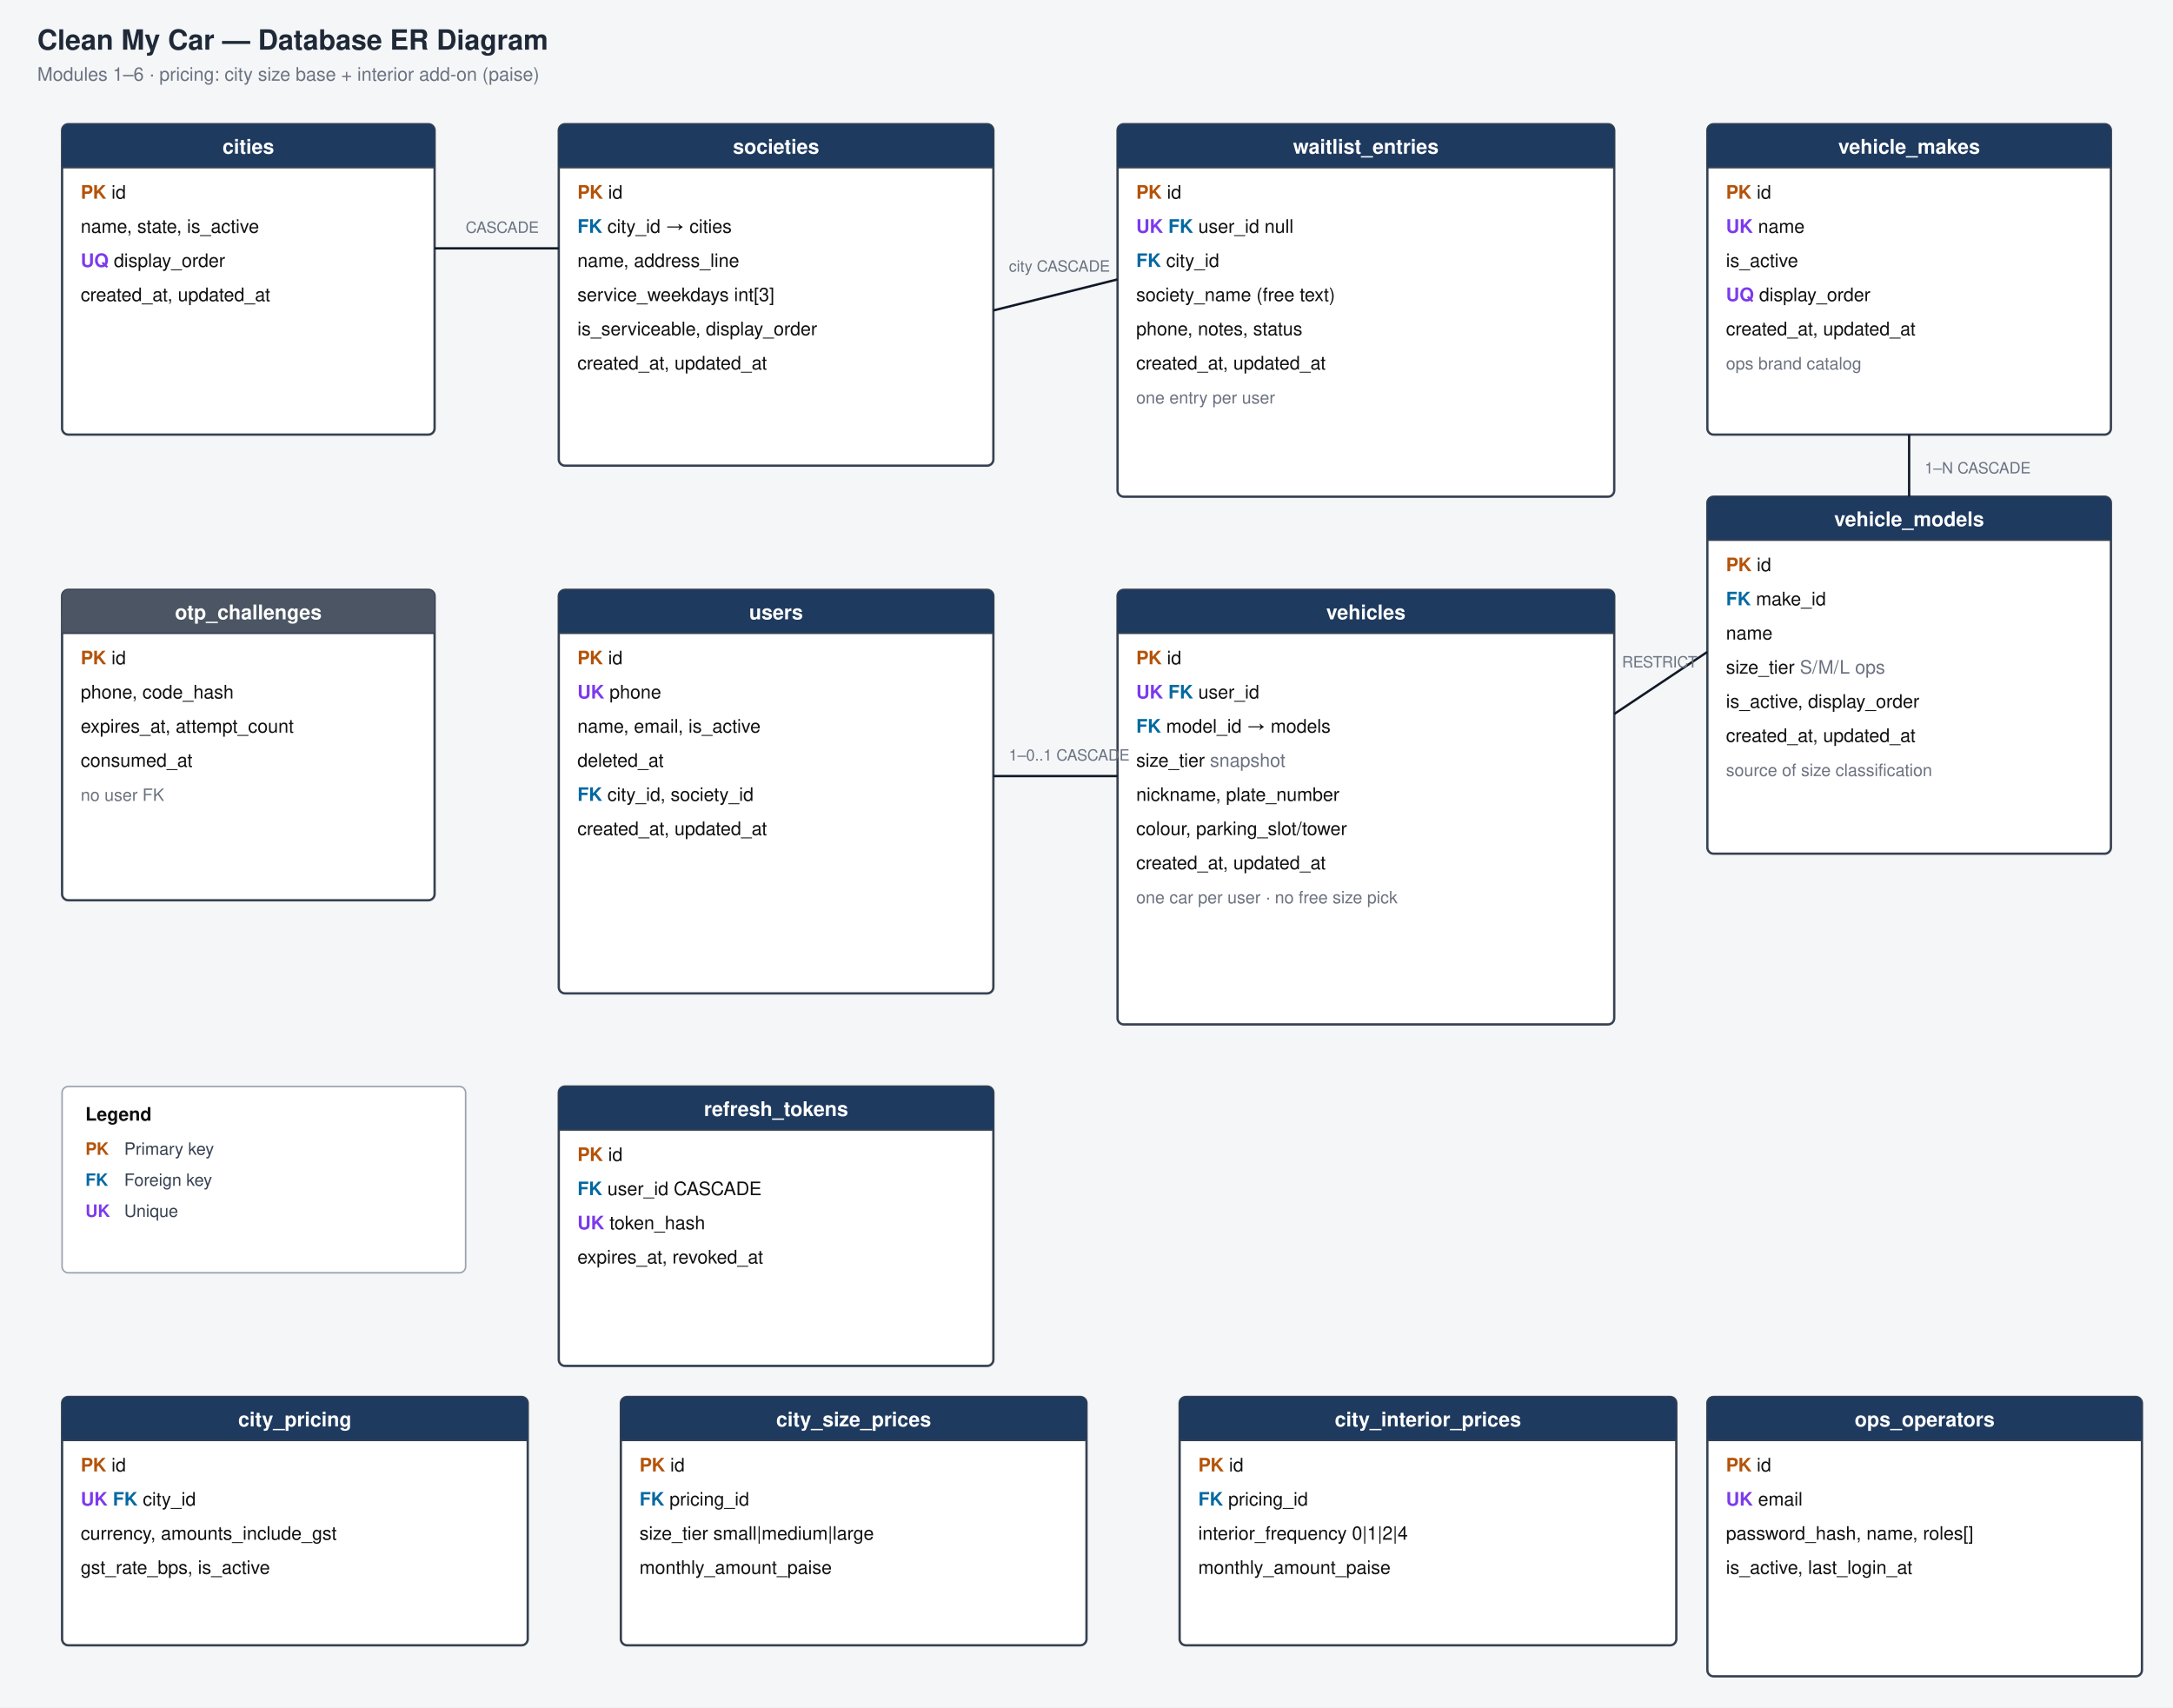
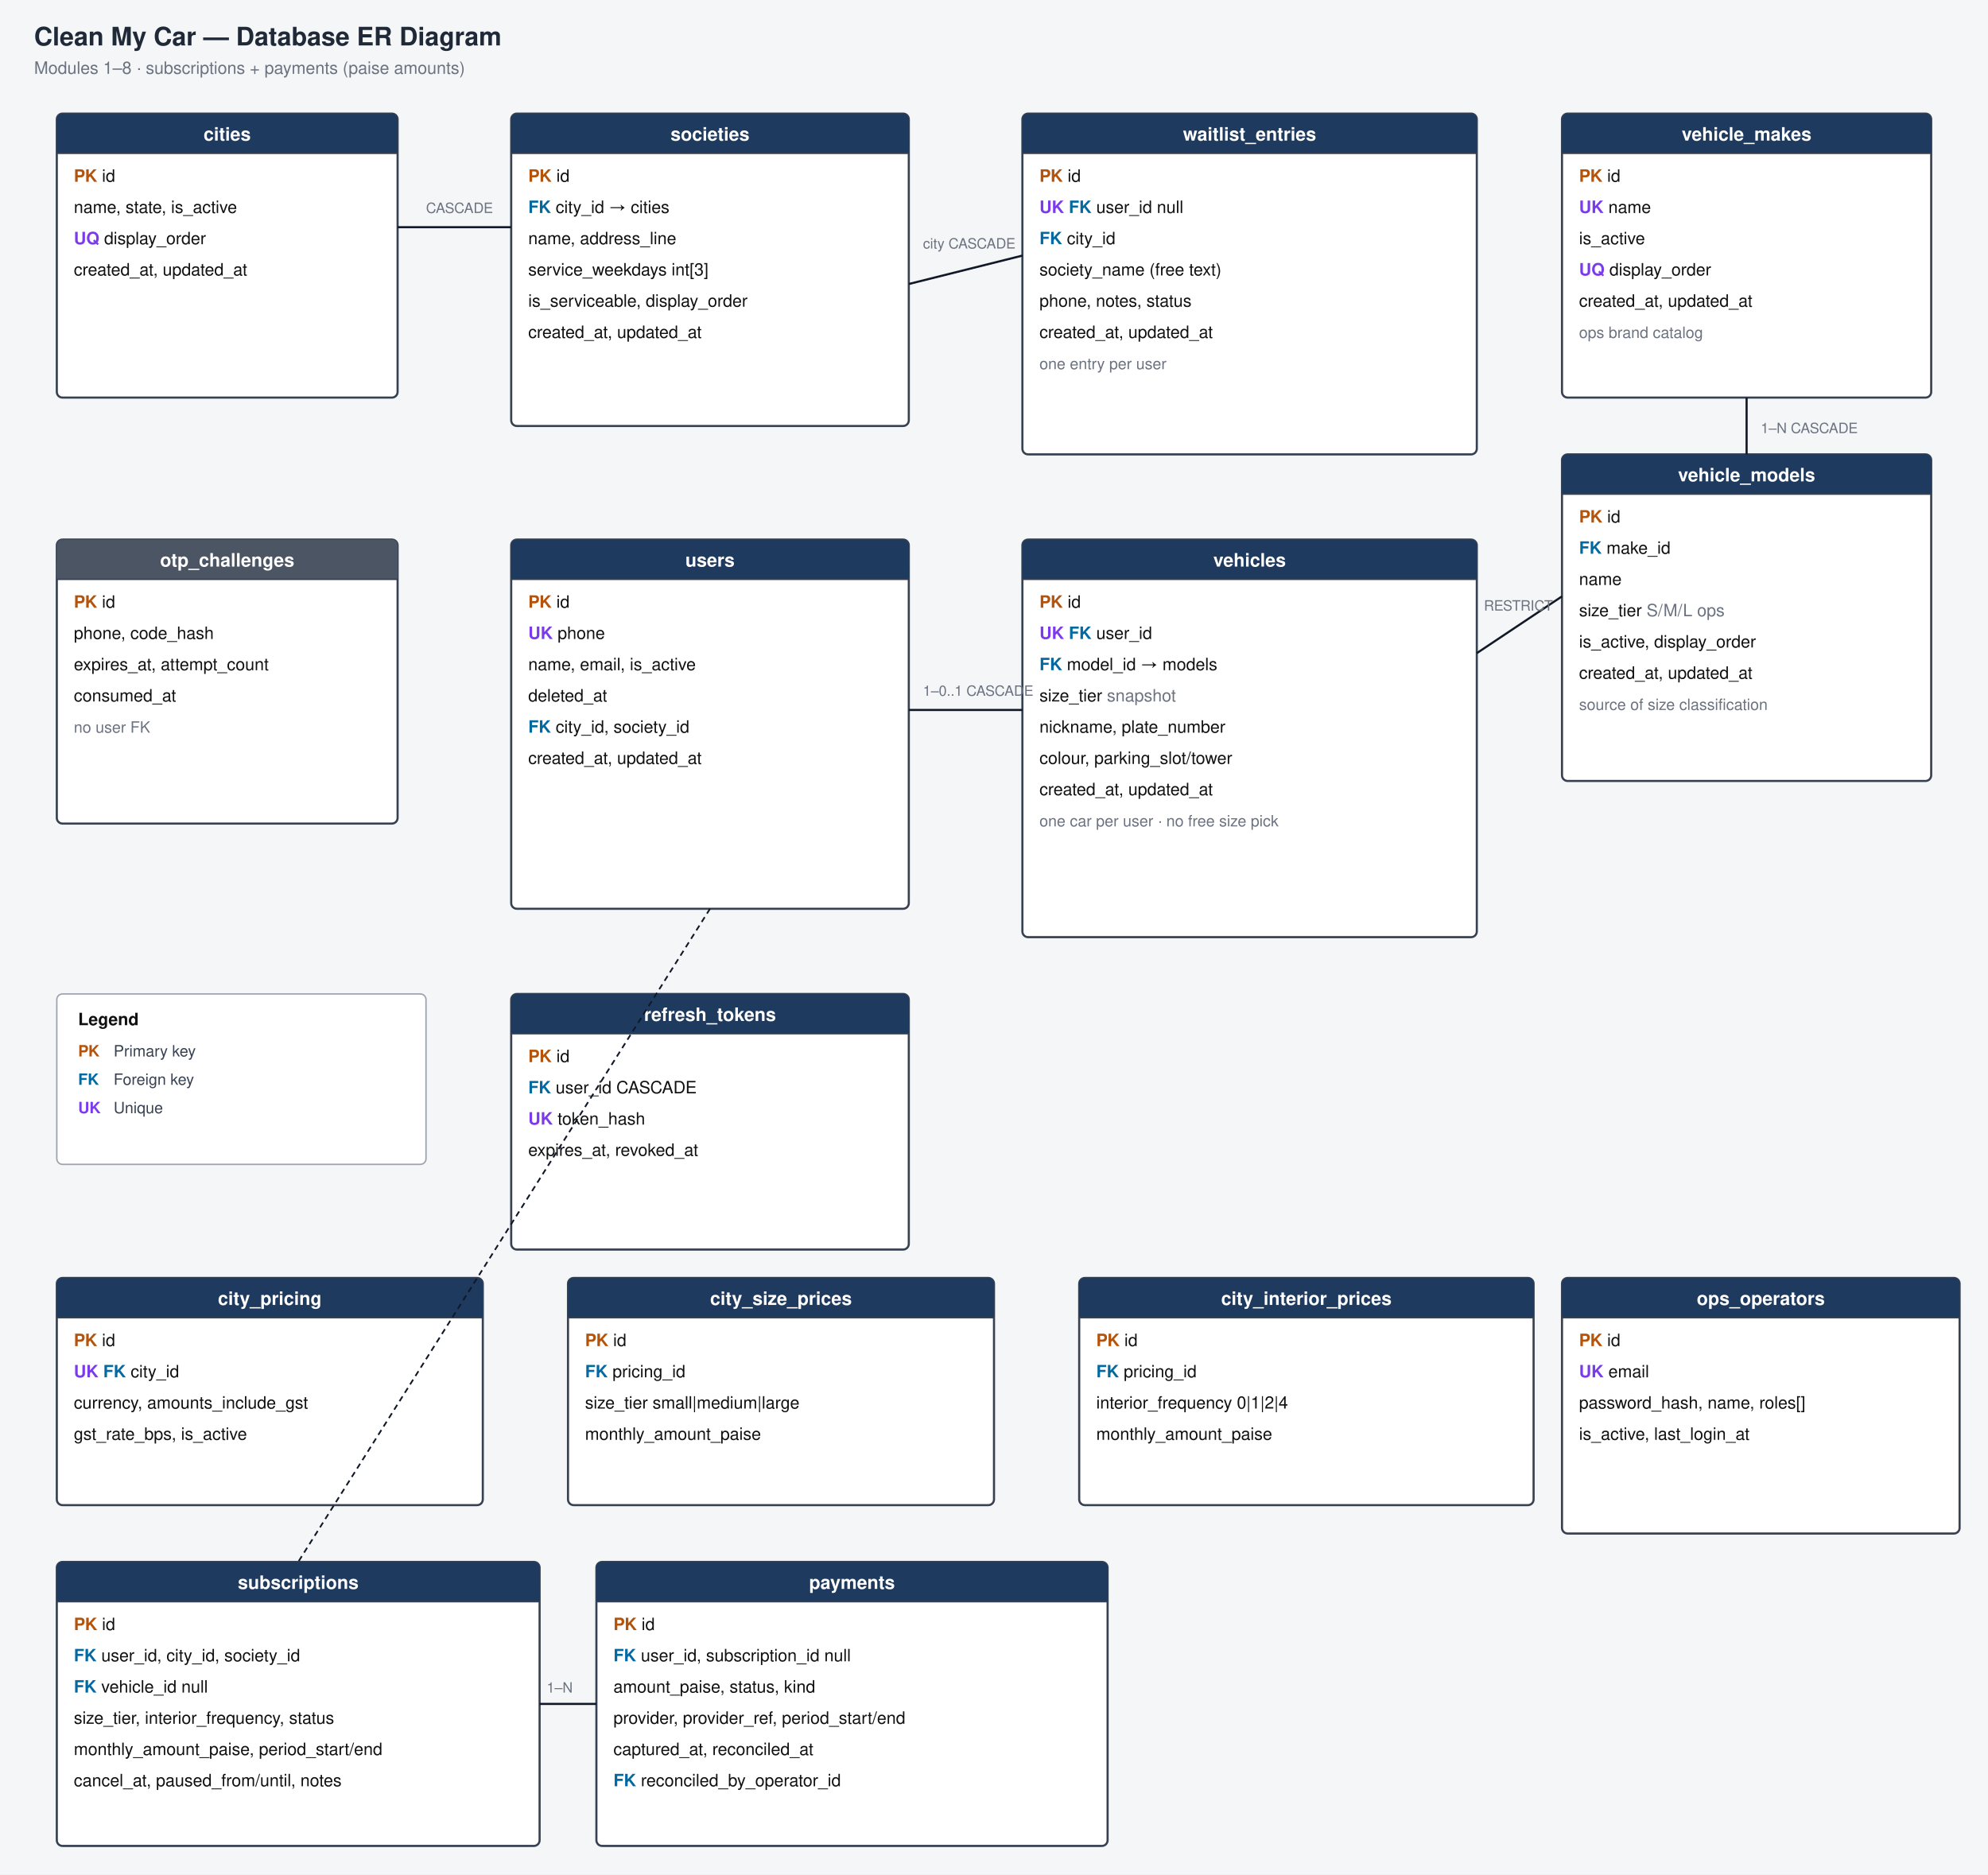
- <svg xmlns="http://www.w3.org/2000/svg" width="1400" height="1100" viewBox="0 0 1400 1100" font-family="Helvetica, Arial, sans-serif">
+ <svg xmlns="http://www.w3.org/2000/svg" width="1400" height="1320" viewBox="0 0 1400 1320" font-family="Helvetica, Arial, sans-serif">
  <rect width="100%" height="100%" fill="#f4f6f8" />
  <text x="24" y="32" font-size="18" font-weight="700" fill="#1f2937">Clean My Car — Database ER Diagram</text>
-   <text x="24" y="52" font-size="12" fill="#6b7280">Modules 1–6 · pricing: city size base + interior add-on (paise)</text>
+   <text x="24" y="52" font-size="12" fill="#6b7280">Modules 1–8 · subscriptions + payments (paise amounts)</text>
  <g id="table-cities">
    <rect x="40" y="80" width="240" height="200" rx="4" fill="#fff" stroke="#374151" stroke-width="1.5" />
    <rect x="40" y="80" width="240" height="28" rx="4" fill="#1e3a5f" />
    <rect x="40" y="96" width="240" height="12" fill="#1e3a5f" />
    <text x="160" y="99" text-anchor="middle" font-size="13" font-weight="700" fill="#fff">cities</text>
    <line x1="40" y1="108" x2="280" y2="108" stroke="#374151" />
    <text x="52" y="128" font-size="12" fill="#111">
      <tspan font-weight="700" fill="#b45309">PK</tspan>  id</text>
    <text x="52" y="150" font-size="12" fill="#111">name, state, is_active</text>
    <text x="52" y="172" font-size="12" fill="#111">
      <tspan font-weight="700" fill="#7c3aed">UQ</tspan>  display_order</text>
    <text x="52" y="194" font-size="12" fill="#111">created_at, updated_at</text>
  </g>
  <g id="table-societies">
    <rect x="360" y="80" width="280" height="220" rx="4" fill="#fff" stroke="#374151" stroke-width="1.5" />
    <rect x="360" y="80" width="280" height="28" rx="4" fill="#1e3a5f" />
    <rect x="360" y="96" width="280" height="12" fill="#1e3a5f" />
    <text x="500" y="99" text-anchor="middle" font-size="13" font-weight="700" fill="#fff">societies</text>
    <line x1="360" y1="108" x2="640" y2="108" stroke="#374151" />
    <text x="372" y="128" font-size="12" fill="#111">
      <tspan font-weight="700" fill="#b45309">PK</tspan>  id</text>
    <text x="372" y="150" font-size="12" fill="#111">
      <tspan font-weight="700" fill="#0369a1">FK</tspan>  city_id → cities</text>
    <text x="372" y="172" font-size="12" fill="#111">name, address_line</text>
    <text x="372" y="194" font-size="12" fill="#111">service_weekdays int[3]</text>
    <text x="372" y="216" font-size="12" fill="#111">is_serviceable, display_order</text>
    <text x="372" y="238" font-size="12" fill="#111">created_at, updated_at</text>
  </g>
  <g id="table-waitlist">
    <rect x="720" y="80" width="320" height="240" rx="4" fill="#fff" stroke="#374151" stroke-width="1.5" />
    <rect x="720" y="80" width="320" height="28" rx="4" fill="#1e3a5f" />
    <rect x="720" y="96" width="320" height="12" fill="#1e3a5f" />
    <text x="880" y="99" text-anchor="middle" font-size="13" font-weight="700" fill="#fff">waitlist_entries</text>
    <line x1="720" y1="108" x2="1040" y2="108" stroke="#374151" />
    <text x="732" y="128" font-size="12" fill="#111">
      <tspan font-weight="700" fill="#b45309">PK</tspan>  id</text>
    <text x="732" y="150" font-size="12" fill="#111">
      <tspan font-weight="700" fill="#7c3aed">UK</tspan>
      <tspan font-weight="700" fill="#0369a1">FK</tspan>  user_id null</text>
    <text x="732" y="172" font-size="12" fill="#111">
      <tspan font-weight="700" fill="#0369a1">FK</tspan>  city_id</text>
    <text x="732" y="194" font-size="12" fill="#111">society_name (free text)</text>
    <text x="732" y="216" font-size="12" fill="#111">phone, notes, status</text>
    <text x="732" y="238" font-size="12" fill="#111">created_at, updated_at</text>
    <text x="732" y="260" font-size="11" fill="#6b7280">one entry per user</text>
  </g>
  <g id="table-makes">
    <rect x="1100" y="80" width="260" height="200" rx="4" fill="#fff" stroke="#374151" stroke-width="1.5" />
    <rect x="1100" y="80" width="260" height="28" rx="4" fill="#1e3a5f" />
    <rect x="1100" y="96" width="260" height="12" fill="#1e3a5f" />
    <text x="1230" y="99" text-anchor="middle" font-size="13" font-weight="700" fill="#fff">vehicle_makes</text>
    <line x1="1100" y1="108" x2="1360" y2="108" stroke="#374151" />
    <text x="1112" y="128" font-size="12" fill="#111">
      <tspan font-weight="700" fill="#b45309">PK</tspan>  id</text>
    <text x="1112" y="150" font-size="12" fill="#111">
      <tspan font-weight="700" fill="#7c3aed">UK</tspan>  name</text>
    <text x="1112" y="172" font-size="12" fill="#111">is_active</text>
    <text x="1112" y="194" font-size="12" fill="#111">
      <tspan font-weight="700" fill="#7c3aed">UQ</tspan>  display_order</text>
    <text x="1112" y="216" font-size="12" fill="#111">created_at, updated_at</text>
    <text x="1112" y="238" font-size="11" fill="#6b7280">ops brand catalog</text>
  </g>
  <g id="table-models">
    <rect x="1100" y="320" width="260" height="230" rx="4" fill="#fff" stroke="#374151" stroke-width="1.5" />
    <rect x="1100" y="320" width="260" height="28" rx="4" fill="#1e3a5f" />
    <rect x="1100" y="336" width="260" height="12" fill="#1e3a5f" />
    <text x="1230" y="339" text-anchor="middle" font-size="13" font-weight="700" fill="#fff">vehicle_models</text>
    <line x1="1100" y1="348" x2="1360" y2="348" stroke="#374151" />
    <text x="1112" y="368" font-size="12" fill="#111">
      <tspan font-weight="700" fill="#b45309">PK</tspan>  id</text>
    <text x="1112" y="390" font-size="12" fill="#111">
      <tspan font-weight="700" fill="#0369a1">FK</tspan>  make_id</text>
    <text x="1112" y="412" font-size="12" fill="#111">name</text>
    <text x="1112" y="434" font-size="12" fill="#111">size_tier  <tspan fill="#6b7280">S/M/L ops</tspan>
    </text>
    <text x="1112" y="456" font-size="12" fill="#111">is_active, display_order</text>
    <text x="1112" y="478" font-size="12" fill="#111">created_at, updated_at</text>
    <text x="1112" y="500" font-size="11" fill="#6b7280">source of size classification</text>
  </g>
  <g id="table-users">
    <rect x="360" y="380" width="280" height="260" rx="4" fill="#fff" stroke="#374151" stroke-width="1.5" />
    <rect x="360" y="380" width="280" height="28" rx="4" fill="#1e3a5f" />
    <rect x="360" y="396" width="280" height="12" fill="#1e3a5f" />
    <text x="500" y="399" text-anchor="middle" font-size="13" font-weight="700" fill="#fff">users</text>
    <line x1="360" y1="408" x2="640" y2="408" stroke="#374151" />
    <text x="372" y="428" font-size="12" fill="#111">
      <tspan font-weight="700" fill="#b45309">PK</tspan>  id</text>
    <text x="372" y="450" font-size="12" fill="#111">
      <tspan font-weight="700" fill="#7c3aed">UK</tspan>  phone</text>
    <text x="372" y="472" font-size="12" fill="#111">name, email, is_active</text>
    <text x="372" y="494" font-size="12" fill="#111">deleted_at</text>
    <text x="372" y="516" font-size="12" fill="#111">
      <tspan font-weight="700" fill="#0369a1">FK</tspan>  city_id, society_id</text>
    <text x="372" y="538" font-size="12" fill="#111">created_at, updated_at</text>
  </g>
  <g id="table-vehicles">
    <rect x="720" y="380" width="320" height="280" rx="4" fill="#fff" stroke="#374151" stroke-width="1.5" />
    <rect x="720" y="380" width="320" height="28" rx="4" fill="#1e3a5f" />
    <rect x="720" y="396" width="320" height="12" fill="#1e3a5f" />
    <text x="880" y="399" text-anchor="middle" font-size="13" font-weight="700" fill="#fff">vehicles</text>
    <line x1="720" y1="408" x2="1040" y2="408" stroke="#374151" />
    <text x="732" y="428" font-size="12" fill="#111">
      <tspan font-weight="700" fill="#b45309">PK</tspan>  id</text>
    <text x="732" y="450" font-size="12" fill="#111">
      <tspan font-weight="700" fill="#7c3aed">UK</tspan>
      <tspan font-weight="700" fill="#0369a1">FK</tspan>  user_id</text>
    <text x="732" y="472" font-size="12" fill="#111">
      <tspan font-weight="700" fill="#0369a1">FK</tspan>  model_id → models</text>
    <text x="732" y="494" font-size="12" fill="#111">size_tier  <tspan fill="#6b7280">snapshot</tspan>
    </text>
    <text x="732" y="516" font-size="12" fill="#111">nickname, plate_number</text>
    <text x="732" y="538" font-size="12" fill="#111">colour, parking_slot/tower</text>
    <text x="732" y="560" font-size="12" fill="#111">created_at, updated_at</text>
    <text x="732" y="582" font-size="11" fill="#6b7280">one car per user · no free size pick</text>
  </g>
  <g id="table-refresh">
    <rect x="360" y="700" width="280" height="180" rx="4" fill="#fff" stroke="#374151" stroke-width="1.5" />
    <rect x="360" y="700" width="280" height="28" rx="4" fill="#1e3a5f" />
    <rect x="360" y="716" width="280" height="12" fill="#1e3a5f" />
    <text x="500" y="719" text-anchor="middle" font-size="13" font-weight="700" fill="#fff">refresh_tokens</text>
    <line x1="360" y1="728" x2="640" y2="728" stroke="#374151" />
    <text x="372" y="748" font-size="12" fill="#111">
      <tspan font-weight="700" fill="#b45309">PK</tspan>  id</text>
    <text x="372" y="770" font-size="12" fill="#111">
      <tspan font-weight="700" fill="#0369a1">FK</tspan>  user_id CASCADE</text>
    <text x="372" y="792" font-size="12" fill="#111">
      <tspan font-weight="700" fill="#7c3aed">UK</tspan>  token_hash</text>
    <text x="372" y="814" font-size="12" fill="#111">expires_at, revoked_at</text>
  </g>
  <g id="table-otp">
    <rect x="40" y="380" width="240" height="200" rx="4" fill="#fff" stroke="#374151" stroke-width="1.5" />
    <rect x="40" y="380" width="240" height="28" rx="4" fill="#4b5563" />
    <rect x="40" y="396" width="240" height="12" fill="#4b5563" />
    <text x="160" y="399" text-anchor="middle" font-size="13" font-weight="700" fill="#fff">otp_challenges</text>
    <line x1="40" y1="408" x2="280" y2="408" stroke="#374151" />
    <text x="52" y="428" font-size="12" fill="#111">
      <tspan font-weight="700" fill="#b45309">PK</tspan>  id</text>
    <text x="52" y="450" font-size="12" fill="#111">phone, code_hash</text>
    <text x="52" y="472" font-size="12" fill="#111">expires_at, attempt_count</text>
    <text x="52" y="494" font-size="12" fill="#111">consumed_at</text>
    <text x="52" y="516" font-size="11" fill="#6b7280">no user FK</text>
  </g>
  <line x1="280" y1="160" x2="360" y2="160" stroke="#111827" stroke-width="1.5" />
  <text x="300" y="150" font-size="10" fill="#6b7280">CASCADE</text>
  <line x1="1230" y1="280" x2="1230" y2="320" stroke="#111827" stroke-width="1.5" />
  <text x="1240" y="305" font-size="10" fill="#6b7280">1–N CASCADE</text>
  <line x1="640" y1="500" x2="720" y2="500" stroke="#111827" stroke-width="1.5" />
  <text x="650" y="490" font-size="10" fill="#6b7280">1–0..1 CASCADE</text>
  <path d="M 1100 420 L 1040 460" fill="none" stroke="#111827" stroke-width="1.5" />
  <text x="1045" y="430" font-size="10" fill="#6b7280">RESTRICT</text>
  <path d="M 640 200 L 720 180" fill="none" stroke="#111827" stroke-width="1.5" />
  <text x="650" y="175" font-size="10" fill="#6b7280">city CASCADE</text>
  <g id="table-city-pricing">
    <rect x="40" y="900" width="300" height="160" rx="4" fill="#fff" stroke="#374151" stroke-width="1.5" />
    <rect x="40" y="900" width="300" height="28" rx="4" fill="#1e3a5f" />
    <rect x="40" y="916" width="300" height="12" fill="#1e3a5f" />
    <text x="190" y="919" text-anchor="middle" font-size="13" font-weight="700" fill="#fff">city_pricing</text>
    <line x1="40" y1="928" x2="340" y2="928" stroke="#374151" />
    <text x="52" y="948" font-size="12" fill="#111">
      <tspan font-weight="700" fill="#b45309">PK</tspan>  id</text>
    <text x="52" y="970" font-size="12" fill="#111">
      <tspan font-weight="700" fill="#7c3aed">UK</tspan>
      <tspan font-weight="700" fill="#0369a1">FK</tspan>  city_id</text>
    <text x="52" y="992" font-size="12" fill="#111">currency, amounts_include_gst</text>
    <text x="52" y="1014" font-size="12" fill="#111">gst_rate_bps, is_active</text>
  </g>
  <g id="table-city-size-prices">
    <rect x="400" y="900" width="300" height="160" rx="4" fill="#fff" stroke="#374151" stroke-width="1.5" />
    <rect x="400" y="900" width="300" height="28" rx="4" fill="#1e3a5f" />
    <rect x="400" y="916" width="300" height="12" fill="#1e3a5f" />
    <text x="550" y="919" text-anchor="middle" font-size="13" font-weight="700" fill="#fff">city_size_prices</text>
    <line x1="400" y1="928" x2="700" y2="928" stroke="#374151" />
    <text x="412" y="948" font-size="12" fill="#111">
      <tspan font-weight="700" fill="#b45309">PK</tspan>  id</text>
    <text x="412" y="970" font-size="12" fill="#111">
      <tspan font-weight="700" fill="#0369a1">FK</tspan>  pricing_id</text>
    <text x="412" y="992" font-size="12" fill="#111">size_tier  small|medium|large</text>
    <text x="412" y="1014" font-size="12" fill="#111">monthly_amount_paise</text>
  </g>
  <g id="table-city-interior-prices">
    <rect x="760" y="900" width="320" height="160" rx="4" fill="#fff" stroke="#374151" stroke-width="1.5" />
    <rect x="760" y="900" width="320" height="28" rx="4" fill="#1e3a5f" />
    <rect x="760" y="916" width="320" height="12" fill="#1e3a5f" />
    <text x="920" y="919" text-anchor="middle" font-size="13" font-weight="700" fill="#fff">city_interior_prices</text>
    <line x1="760" y1="928" x2="1080" y2="928" stroke="#374151" />
    <text x="772" y="948" font-size="12" fill="#111">
      <tspan font-weight="700" fill="#b45309">PK</tspan>  id</text>
    <text x="772" y="970" font-size="12" fill="#111">
      <tspan font-weight="700" fill="#0369a1">FK</tspan>  pricing_id</text>
    <text x="772" y="992" font-size="12" fill="#111">interior_frequency  0|1|2|4</text>
    <text x="772" y="1014" font-size="12" fill="#111">monthly_amount_paise</text>
  </g>
  <g id="legend">
    <rect x="40" y="700" width="260" height="120" rx="4" fill="#fff" stroke="#9ca3af" />
    <text x="55" y="722" font-size="12" font-weight="700" fill="#111">Legend</text>
    <text x="55" y="744" font-size="11" fill="#b45309" font-weight="700">PK</text>
    <text x="80" y="744" font-size="11" fill="#374151">Primary key</text>
    <text x="55" y="764" font-size="11" fill="#0369a1" font-weight="700">FK</text>
    <text x="80" y="764" font-size="11" fill="#374151">Foreign key</text>
    <text x="55" y="784" font-size="11" fill="#7c3aed" font-weight="700">UK</text>
    <text x="80" y="784" font-size="11" fill="#374151">Unique</text>
  </g>
  <g id="table-ops-operators">
    <rect x="1100" y="900" width="280" height="180" rx="4" fill="#fff" stroke="#374151" stroke-width="1.5" />
    <rect x="1100" y="900" width="280" height="28" rx="4" fill="#1e3a5f" />
    <rect x="1100" y="916" width="280" height="12" fill="#1e3a5f" />
    <text x="1240" y="919" text-anchor="middle" font-size="13" font-weight="700" fill="#fff">ops_operators</text>
    <line x1="1100" y1="928" x2="1380" y2="928" stroke="#374151" />
    <text x="1112" y="948" font-size="12" fill="#111">
      <tspan font-weight="700" fill="#b45309">PK</tspan>  id</text>
    <text x="1112" y="970" font-size="12" fill="#111">
      <tspan font-weight="700" fill="#7c3aed">UK</tspan>  email</text>
    <text x="1112" y="992" font-size="12" fill="#111">password_hash, name, roles[]</text>
    <text x="1112" y="1014" font-size="12" fill="#111">is_active, last_login_at</text>
  </g>
+   <g id="table-subscriptions">
+     <rect x="40" y="1100" width="340" height="200" rx="4" fill="#fff" stroke="#374151" stroke-width="1.5" />
+     <rect x="40" y="1100" width="340" height="28" rx="4" fill="#1e3a5f" />
+     <rect x="40" y="1116" width="340" height="12" fill="#1e3a5f" />
+     <text x="210" y="1119" text-anchor="middle" font-size="13" font-weight="700" fill="#fff">subscriptions</text>
+     <line x1="40" y1="1128" x2="380" y2="1128" stroke="#374151" />
+     <text x="52" y="1148" font-size="12" fill="#111">
+       <tspan font-weight="700" fill="#b45309">PK</tspan>  id</text>
+     <text x="52" y="1170" font-size="12" fill="#111">
+       <tspan font-weight="700" fill="#0369a1">FK</tspan>  user_id, city_id, society_id</text>
+     <text x="52" y="1192" font-size="12" fill="#111">
+       <tspan font-weight="700" fill="#0369a1">FK</tspan>  vehicle_id null</text>
+     <text x="52" y="1214" font-size="12" fill="#111">size_tier, interior_frequency, status</text>
+     <text x="52" y="1236" font-size="12" fill="#111">monthly_amount_paise, period_start/end</text>
+     <text x="52" y="1258" font-size="12" fill="#111">cancel_at, paused_from/until, notes</text>
+   </g>
+   <g id="table-payments">
+     <rect x="420" y="1100" width="360" height="200" rx="4" fill="#fff" stroke="#374151" stroke-width="1.5" />
+     <rect x="420" y="1100" width="360" height="28" rx="4" fill="#1e3a5f" />
+     <rect x="420" y="1116" width="360" height="12" fill="#1e3a5f" />
+     <text x="600" y="1119" text-anchor="middle" font-size="13" font-weight="700" fill="#fff">payments</text>
+     <line x1="420" y1="1128" x2="780" y2="1128" stroke="#374151" />
+     <text x="432" y="1148" font-size="12" fill="#111">
+       <tspan font-weight="700" fill="#b45309">PK</tspan>  id</text>
+     <text x="432" y="1170" font-size="12" fill="#111">
+       <tspan font-weight="700" fill="#0369a1">FK</tspan>  user_id, subscription_id null</text>
+     <text x="432" y="1192" font-size="12" fill="#111">amount_paise, status, kind</text>
+     <text x="432" y="1214" font-size="12" fill="#111">provider, provider_ref, period_start/end</text>
+     <text x="432" y="1236" font-size="12" fill="#111">captured_at, reconciled_at</text>
+     <text x="432" y="1258" font-size="12" fill="#111">
+       <tspan font-weight="700" fill="#0369a1">FK</tspan>  reconciled_by_operator_id</text>
+   </g>
+   <path d="M 500 640 L 210 1100" fill="none" stroke="#111827" stroke-width="1.2" stroke-dasharray="4 3" />
+   <path d="M 380 1200 L 420 1200" fill="none" stroke="#111827" stroke-width="1.5" />
+   <text x="385" y="1192" font-size="10" fill="#6b7280">1–N</text>
</svg>
